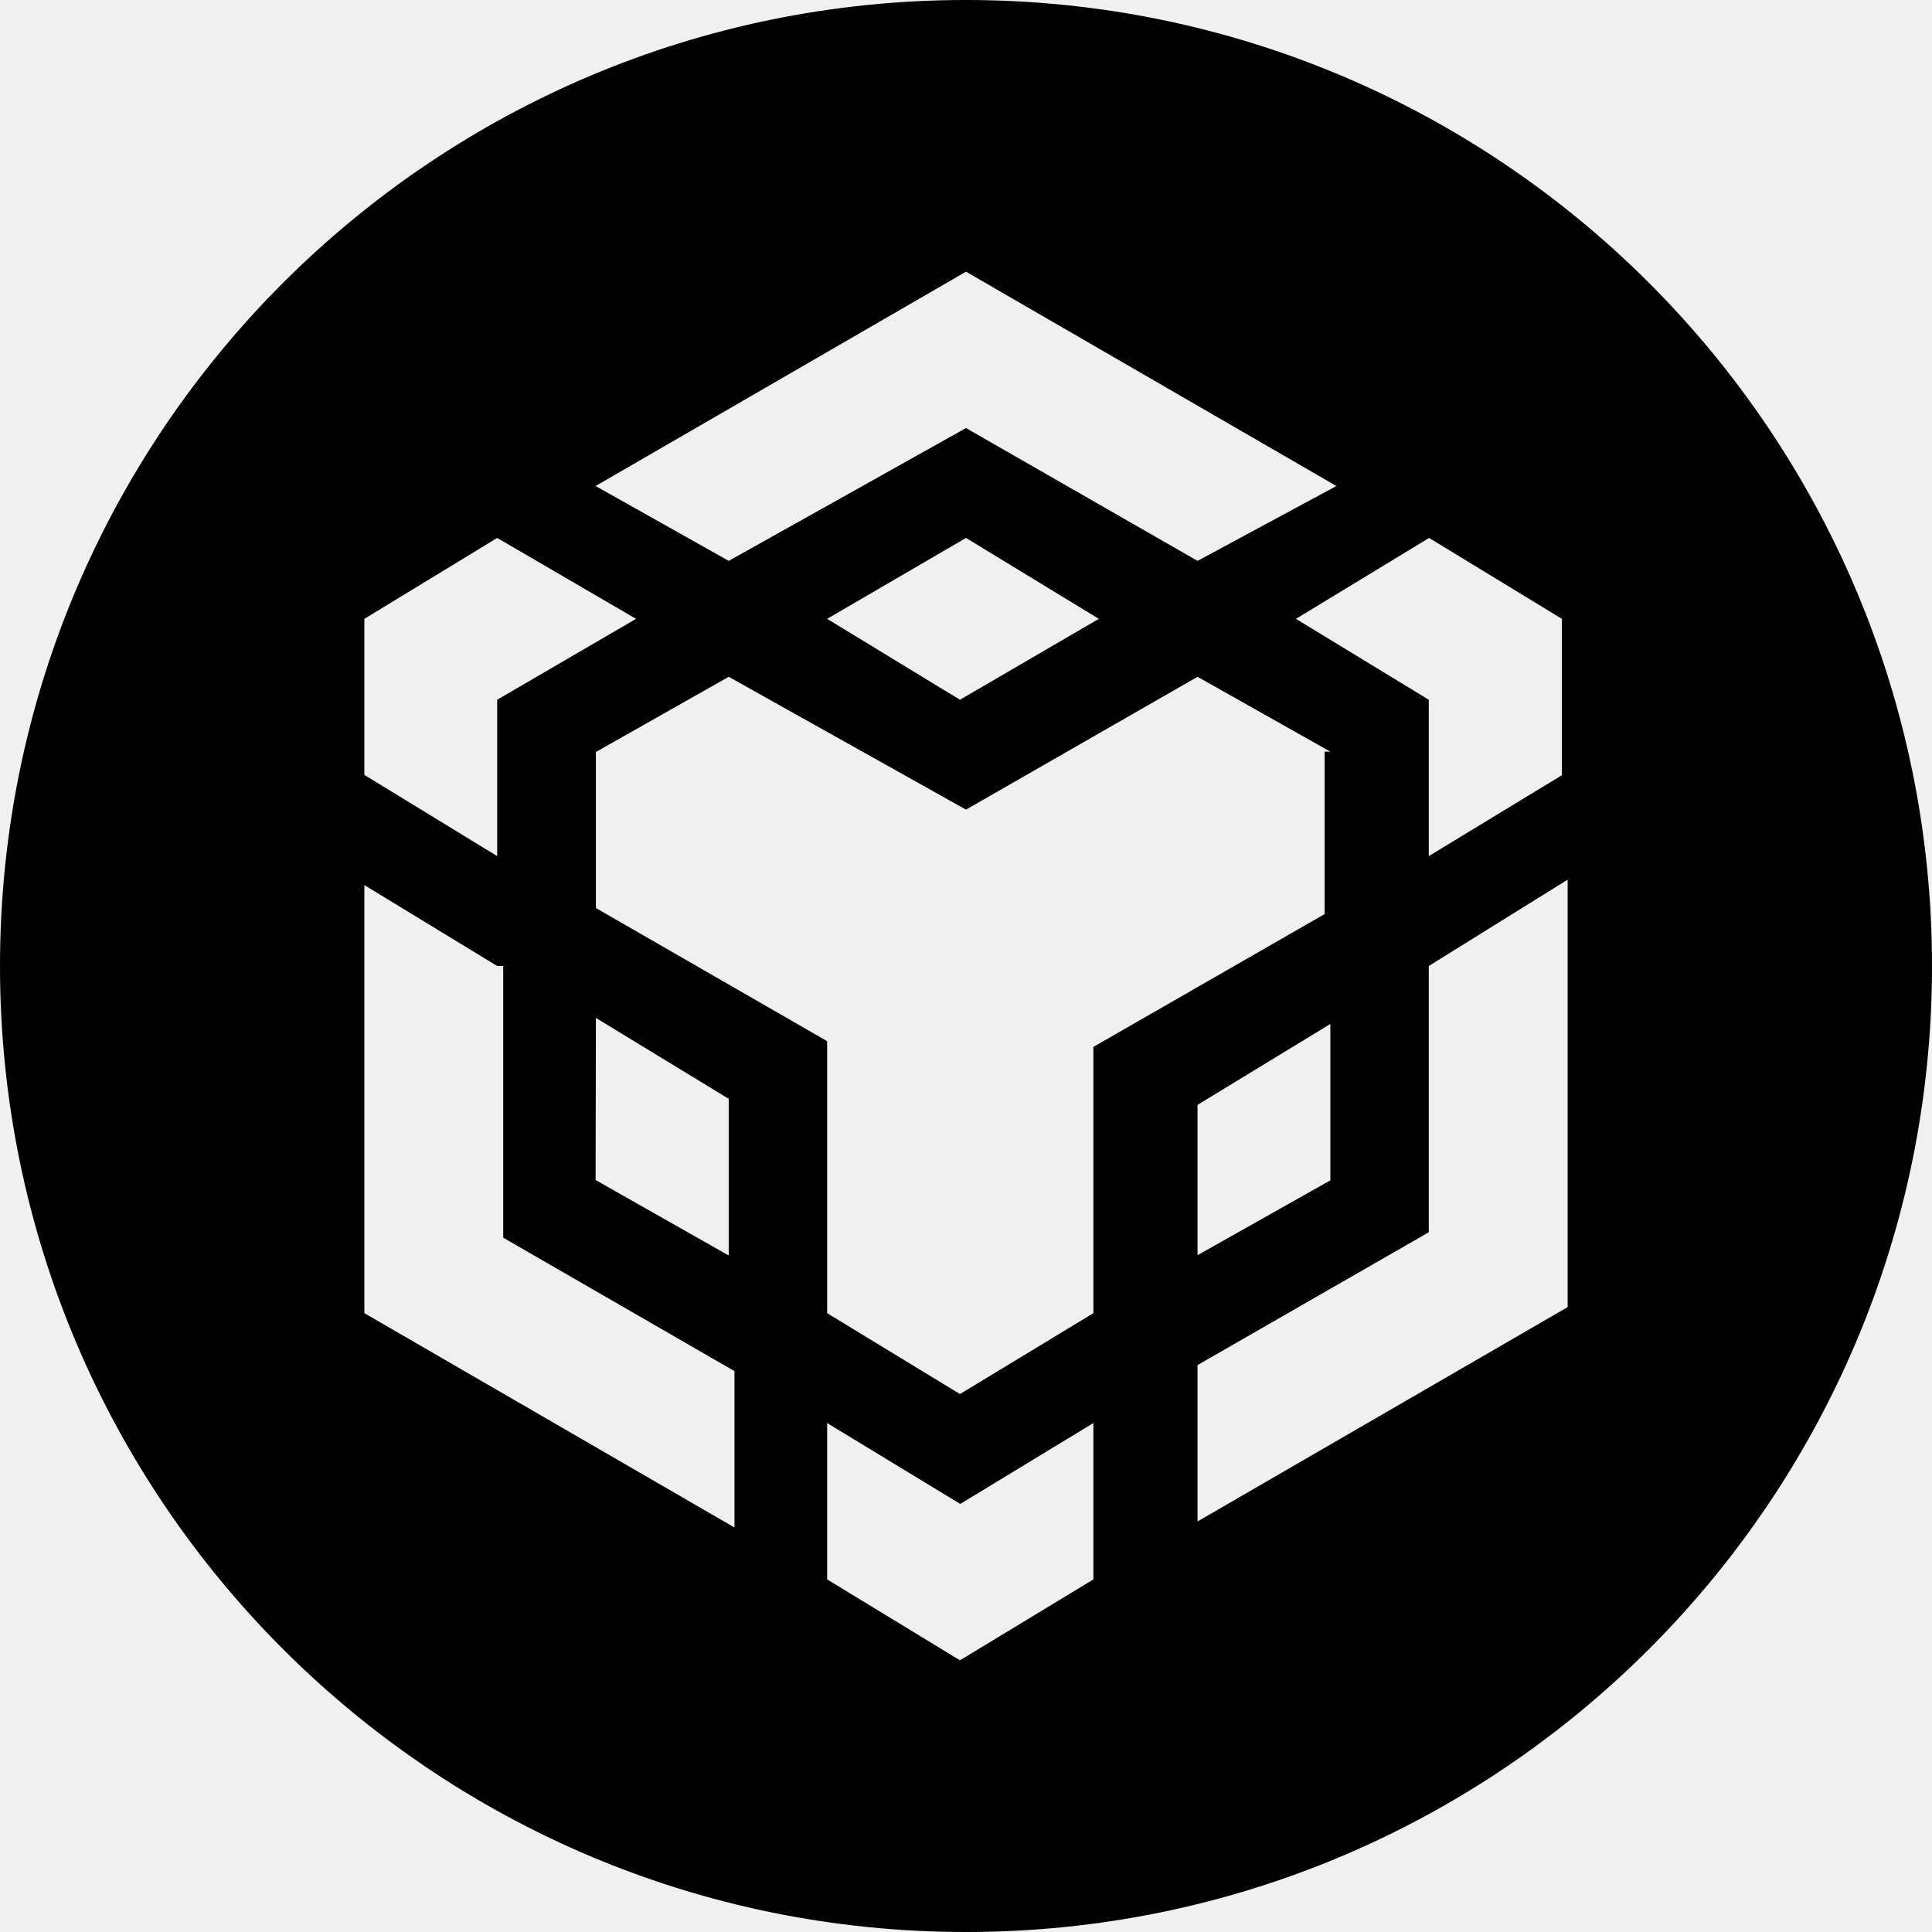
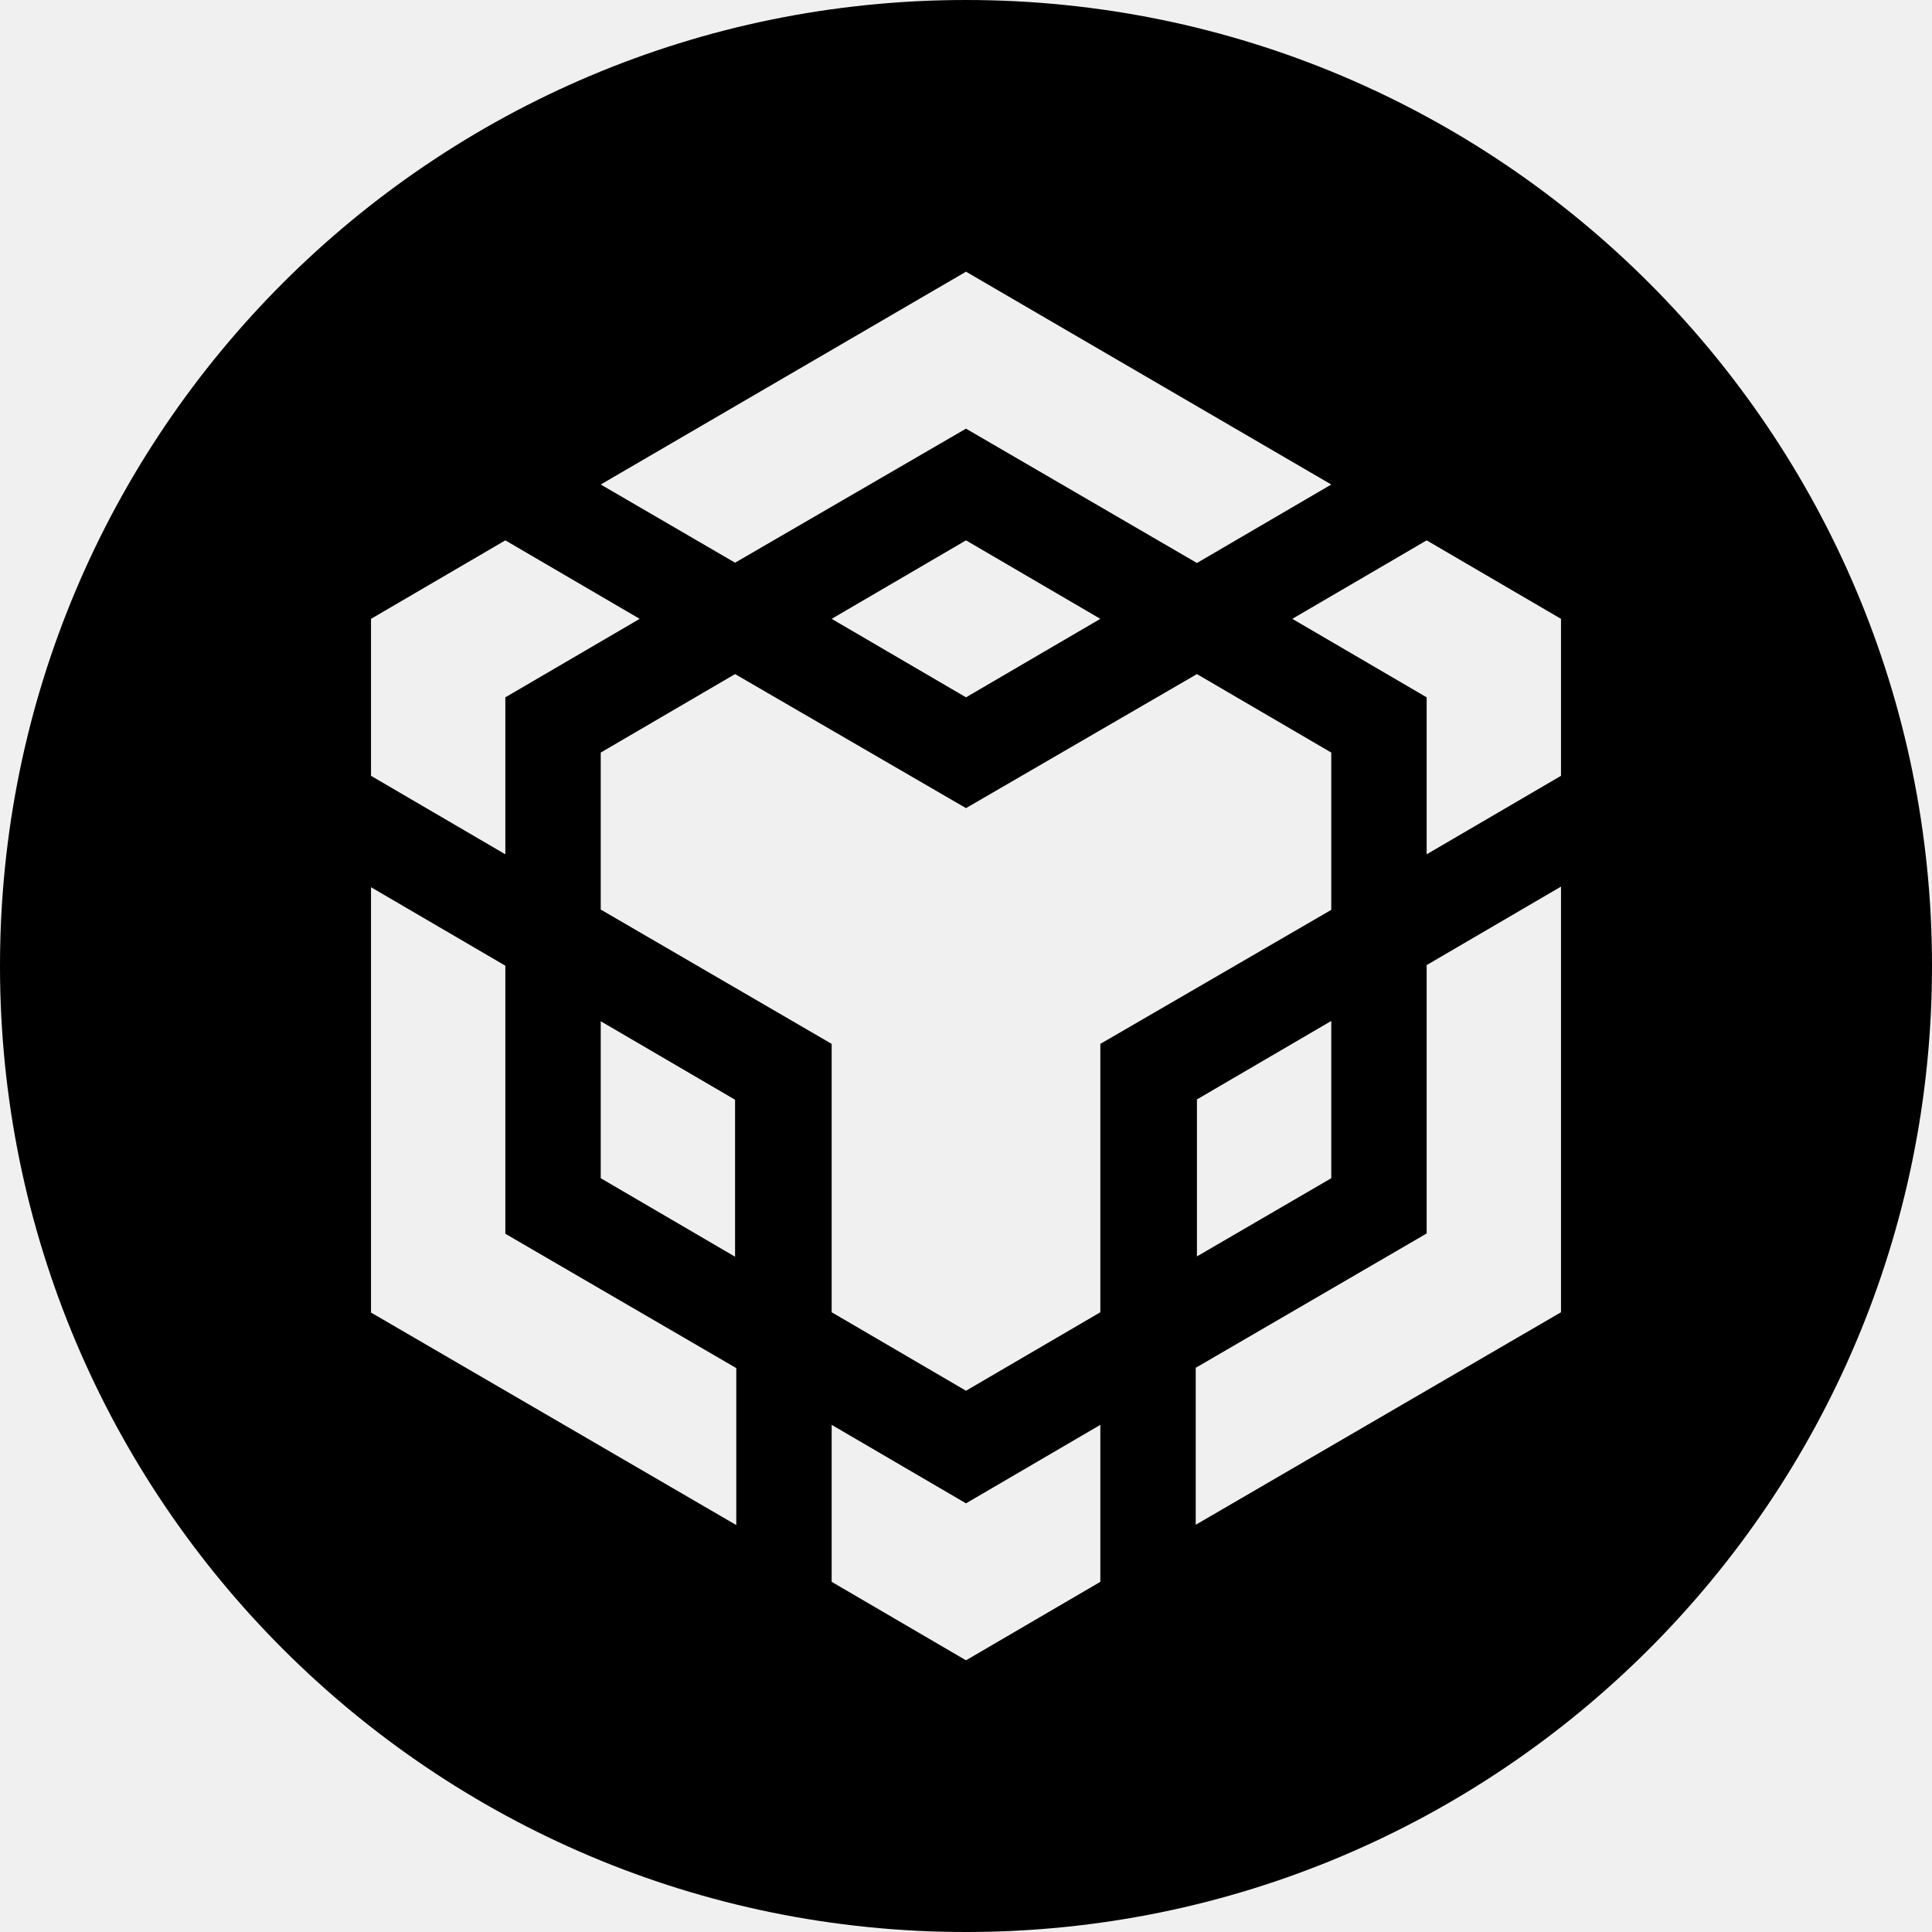
<svg xmlns="http://www.w3.org/2000/svg" fill="currentColor" viewBox="0 0 64 64">
  <circle cx="32" cy="32" r="32" mask="url(#bnbc-a)" />
  <defs>
    <mask id="bnbc-a">
      <rect width="100%" height="100%" fill="#fff" />
-       <path fill="#000" d="M19.73 16.1 32 9l12.27 7.1-4.6 2.48-7.67-4.4-7.86 4.4zm24.34 8.8-4.4-2.48-7.67 4.4-7.86-4.4-4.4 2.49v5.17l7.66 4.41v9.01l4.4 2.68 4.42-2.68v-8.82l7.66-4.4V24.9zm0 14.2v-5.18l-4.4 2.68v4.98zm3.26 1.72-7.66 4.4v5.18l12.26-7.1V29.14L47.33 32zm-4.4-20.32 4.4 2.68v5.18l4.41-2.68V20.5l-4.4-2.68zM27.4 47.14v5.18L31.8 55l4.42-2.68v-5.18l-4.41 2.68zm-7.67-8.05 4.41 2.5V36.4l-4.4-2.68zM27.4 20.5l4.4 2.68 4.6-2.68-4.4-2.68zm-10.93 2.68 4.6-2.68-4.6-2.68-4.4 2.68v5.17l4.4 2.69zm0 8.82-4.4-2.68V43.5l12.26 7.1v-5.18L16.67 41v-9z" />
+       <path fill="#000" d="M19.9 16.05 32 9l12.1 7.05-4.45 2.6L32 14.2l-7.65 4.44zm24.2 8.88-4.45-2.6L32 26.77l-7.65-4.44-4.45 2.6v5.2l7.65 4.45v8.89l4.45 2.6 4.45-2.6v-8.89l7.65-4.44zm0 14.1v-5.21l-4.45 2.6v5.2zm3.16 1.83-7.65 4.45v5.2l12.1-7.04v-14.1l-4.45 2.6zM42.81 20.5l4.45 2.6v5.2l4.45-2.6v-5.2l-4.45-2.6zM27.55 47.2v5.2L32 55l4.45-2.6v-5.2L32 49.8zm-7.65-8.17 4.45 2.6v-5.2l-4.45-2.6zm7.65-18.53L32 23.1l4.45-2.6L32 17.9zm-10.81 2.6 4.45-2.6-4.45-2.6-4.45 2.6v5.2l4.45 2.6zm0 8.89-4.45-2.6v14.09l12.1 7.04v-5.2l-7.65-4.45z" />
    </mask>
  </defs>
</svg>
